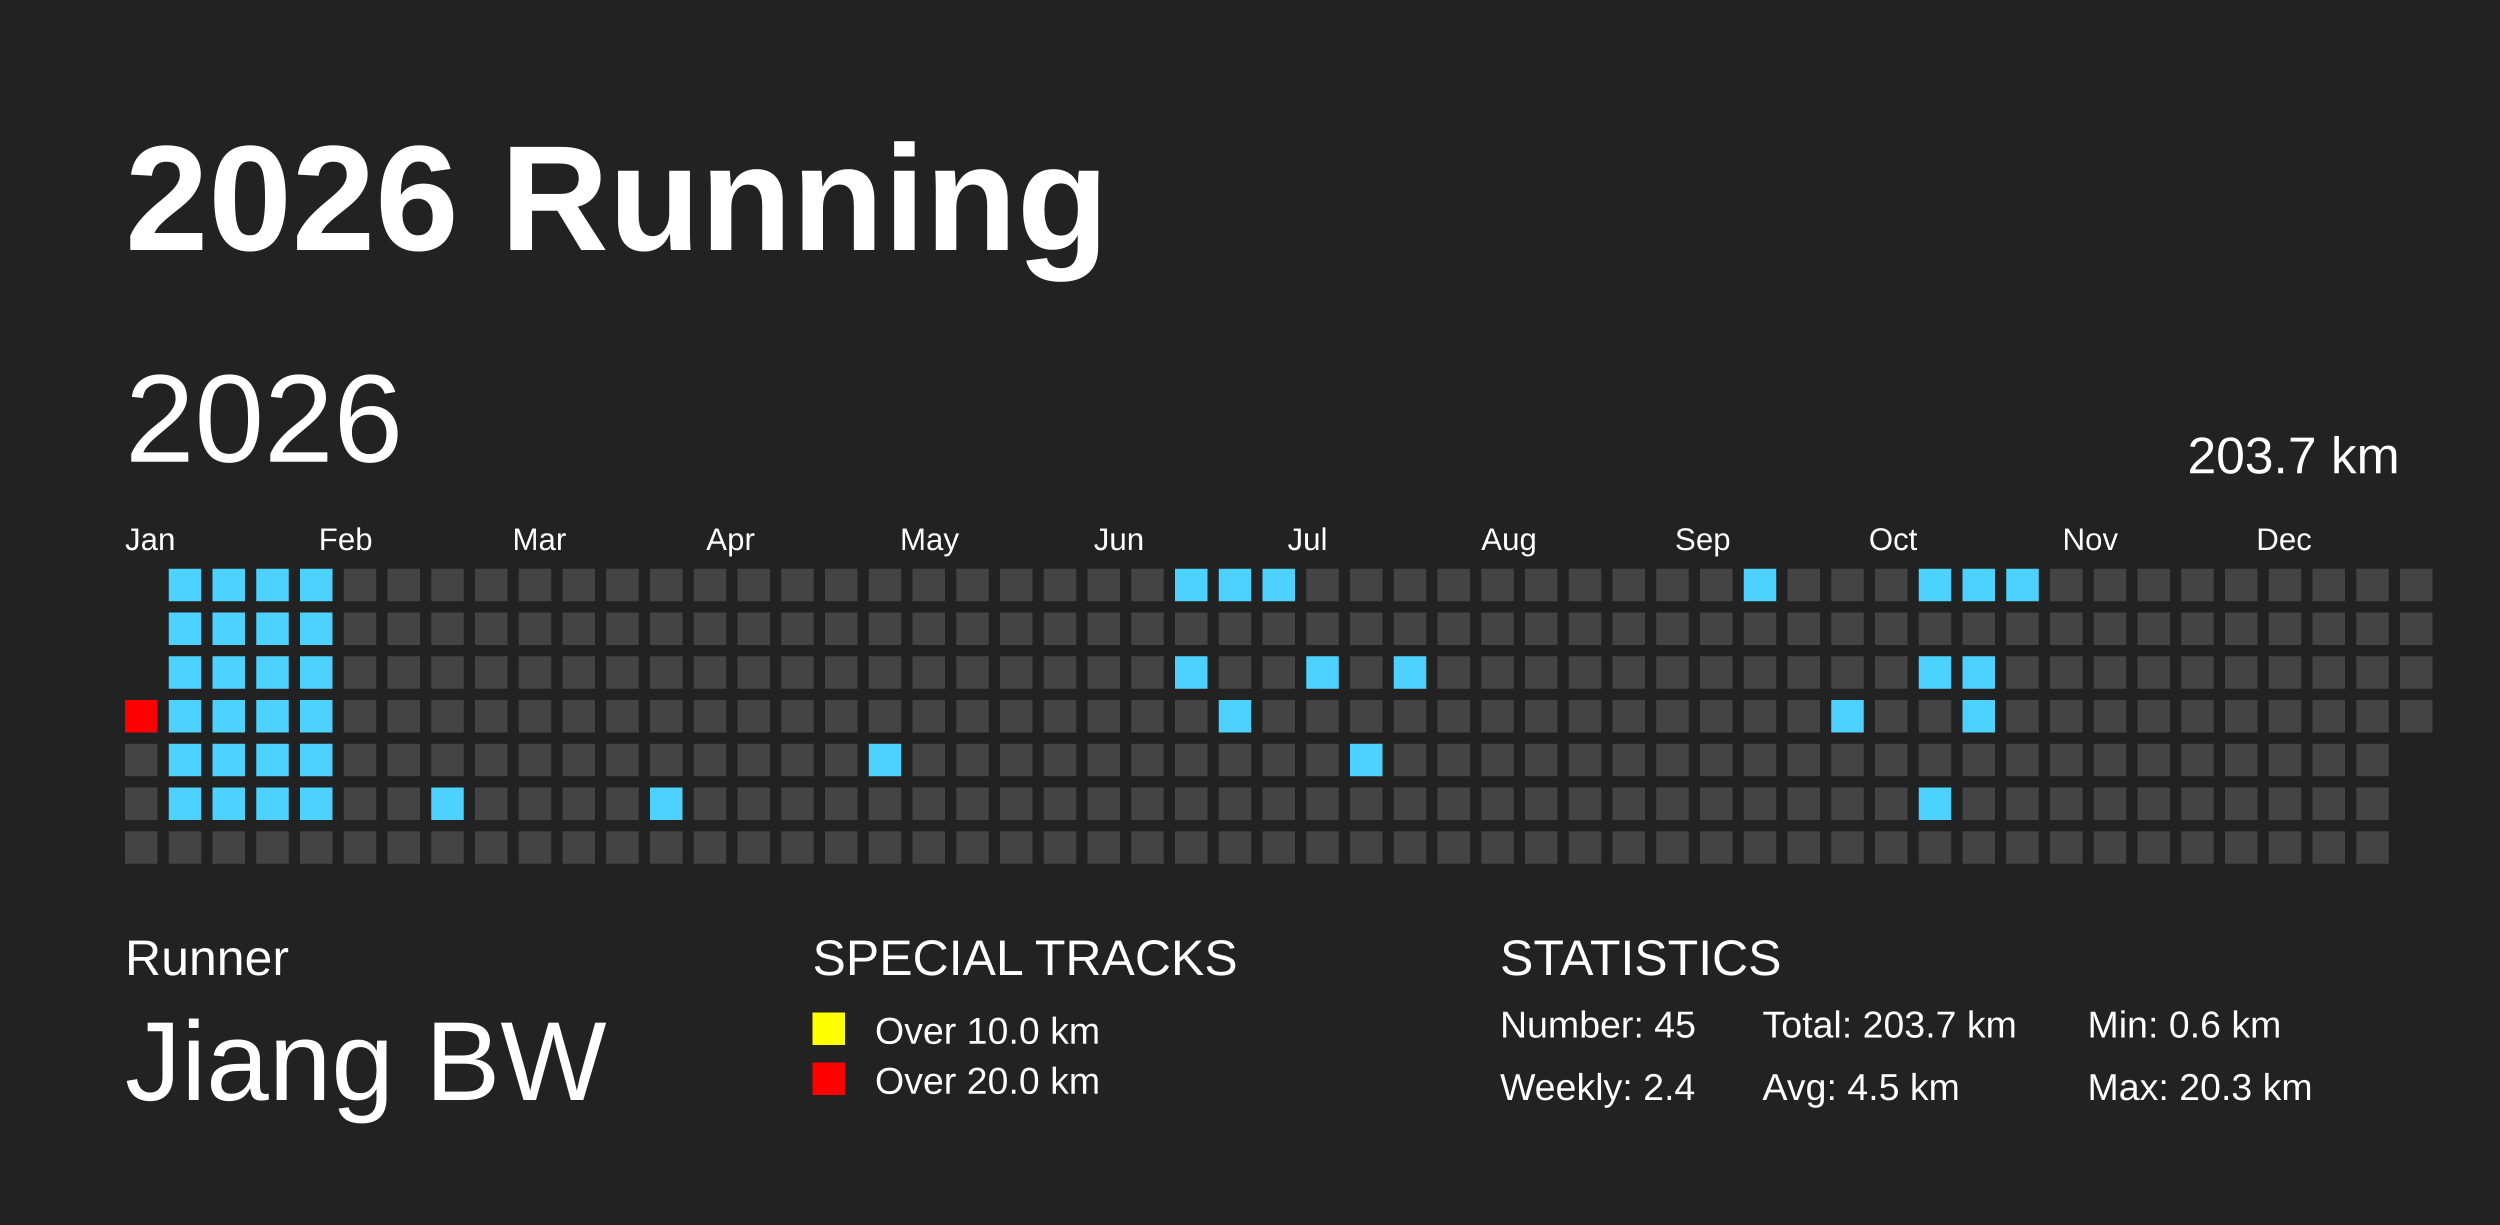
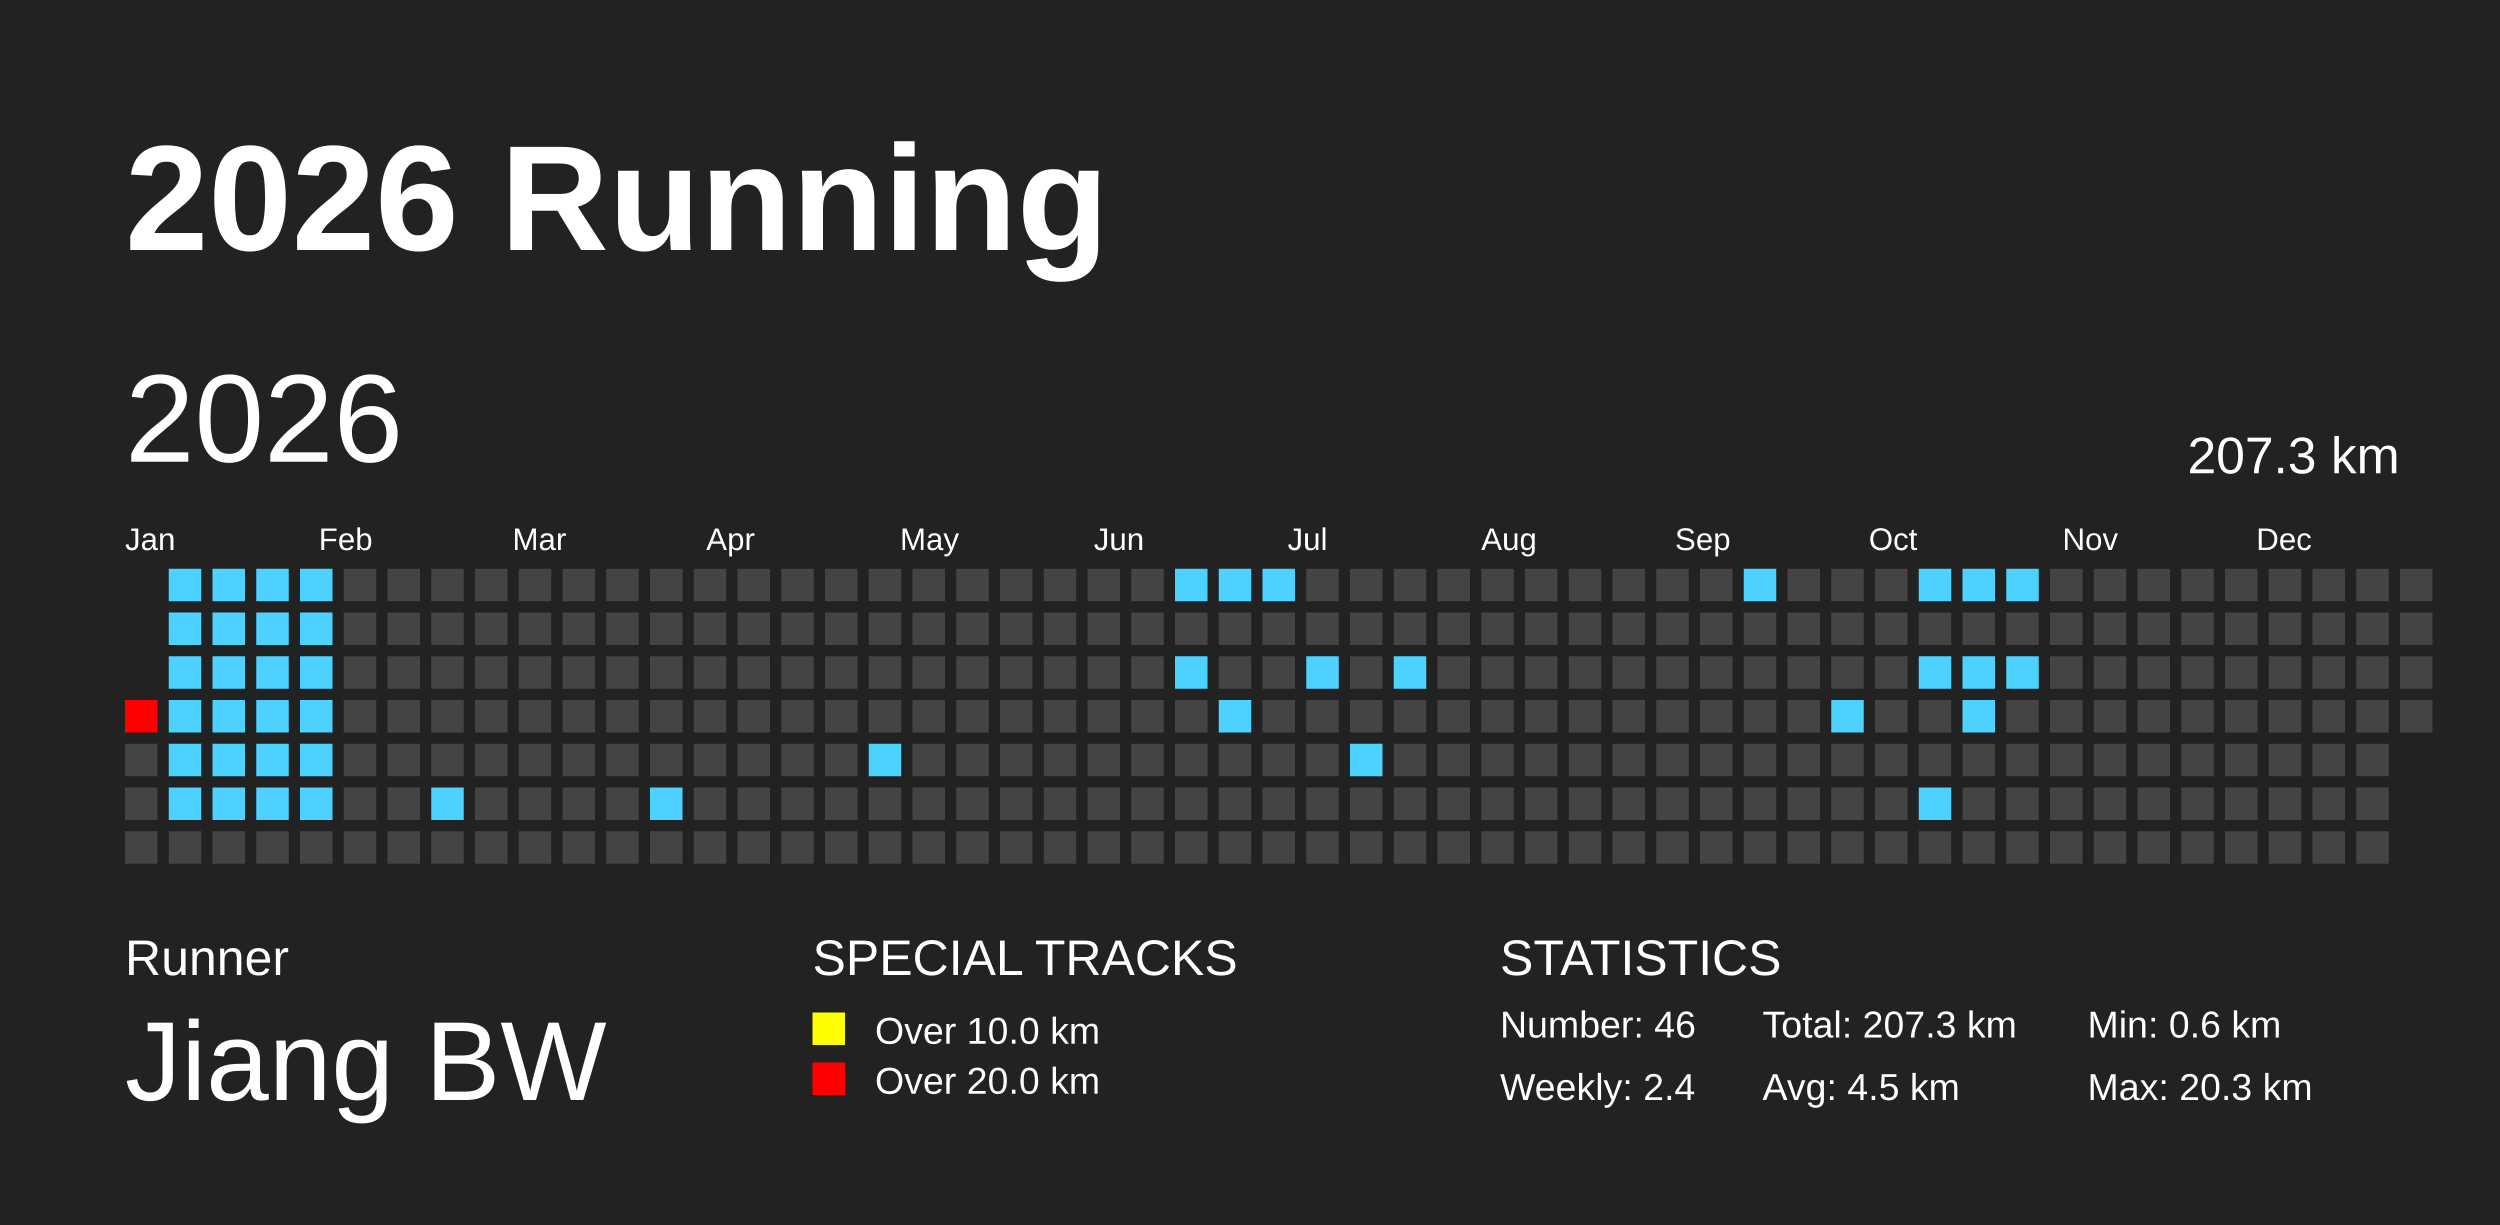
<svg xmlns="http://www.w3.org/2000/svg" baseProfile="full" height="98mm" version="1.1" viewBox="0,0,200,98" width="200mm">
  <defs />
  <rect fill="#222222" height="98" width="200" x="0" y="0" />
  <text fill="#FFFFFF" style="font-size:12px; font-family:Arial; font-weight:bold;" x="10" y="20">2026 Running</text>
  <text fill="#FFFFFF" style="font-size:4px; font-family:Arial" x="10" y="78">Runner</text>
  <text fill="#FFFFFF" style="font-size:9px; font-family:Arial" x="10" y="88">Jiang BW</text>
  <text fill="#FFFFFF" style="font-size:4px; font-family:Arial" x="65" y="78">SPECIAL TRACKS</text>
  <rect fill="yellow" height="2.6" width="2.6" x="65" y="81" />
  <text fill="#FFFFFF" style="font-size:3px; font-family:Arial" x="70" y="83.5">Over 10.0 km</text>
  <rect fill="red" height="2.6" width="2.6" x="65" y="85" />
  <text fill="#FFFFFF" style="font-size:3px; font-family:Arial" x="70" y="87.5">Over 20.0 km</text>
  <text fill="#FFFFFF" style="font-size:4px; font-family:Arial" x="120" y="78">STATISTICS</text>
-   <text fill="#FFFFFF" style="font-size:3px; font-family:Arial" x="120" y="83">Number: 45</text>
+   <text fill="#FFFFFF" style="font-size:3px; font-family:Arial" x="120" y="83">Number: 46</text>
  <text fill="#FFFFFF" style="font-size:3px; font-family:Arial" x="120" y="88">Weekly: 2.4</text>
-   <text fill="#FFFFFF" style="font-size:3px; font-family:Arial" x="141" y="83">Total: 203.7 km</text>
+   <text fill="#FFFFFF" style="font-size:3px; font-family:Arial" x="141" y="83">Total: 207.3 km</text>
  <text fill="#FFFFFF" style="font-size:3px; font-family:Arial" x="141" y="88">Avg: 4.5 km</text>
  <text fill="#FFFFFF" style="font-size:3px; font-family:Arial" x="167" y="83">Min: 0.6 km</text>
  <text fill="#FFFFFF" style="font-size:3px; font-family:Arial" x="167" y="88">Max: 20.3 km</text>
  <text dominant-baseline="hanging" fill="#FFFFFF" style="font-size:10.0px; font-family:Arial;" x="10" y="30">2026</text>
-   <text dominant-baseline="hanging" fill="#FFFFFF" style="font-size:4.125px; font-family:Arial;" x="175" y="35">203.7 km</text>
+   <text dominant-baseline="hanging" fill="#FFFFFF" style="font-size:4.125px; font-family:Arial;" x="175" y="35">207.3 km</text>
  <text fill="#FFFFFF" style="font-size:2.5px; font-family:Arial" x="10.0" y="44">Jan</text>
  <text fill="#FFFFFF" style="font-size:2.5px; font-family:Arial" x="25.5" y="44">Feb</text>
  <text fill="#FFFFFF" style="font-size:2.5px; font-family:Arial" x="41.0" y="44">Mar</text>
  <text fill="#FFFFFF" style="font-size:2.5px; font-family:Arial" x="56.5" y="44">Apr</text>
  <text fill="#FFFFFF" style="font-size:2.5px; font-family:Arial" x="72.0" y="44">May</text>
  <text fill="#FFFFFF" style="font-size:2.5px; font-family:Arial" x="87.5" y="44">Jun</text>
  <text fill="#FFFFFF" style="font-size:2.5px; font-family:Arial" x="103.0" y="44">Jul</text>
  <text fill="#FFFFFF" style="font-size:2.5px; font-family:Arial" x="118.5" y="44">Aug</text>
  <text fill="#FFFFFF" style="font-size:2.5px; font-family:Arial" x="134.0" y="44">Sep</text>
  <text fill="#FFFFFF" style="font-size:2.5px; font-family:Arial" x="149.5" y="44">Oct</text>
  <text fill="#FFFFFF" style="font-size:2.5px; font-family:Arial" x="165.0" y="44">Nov</text>
  <text fill="#FFFFFF" style="font-size:2.5px; font-family:Arial" x="180.5" y="44">Dec</text>
  <rect fill="red" height="2.6" width="2.6" x="10.0" y="56.0" />
  <rect fill="#444444" height="2.6" width="2.6" x="10.0" y="59.5" />
  <rect fill="#444444" height="2.6" width="2.6" x="10.0" y="63.0" />
  <rect fill="#444444" height="2.6" width="2.6" x="10.0" y="66.5" />
  <rect fill="#4dd2ff" height="2.6" width="2.6" x="13.5" y="45.5" />
  <rect fill="#4dd2ff" height="2.6" width="2.6" x="13.5" y="49.0" />
  <rect fill="#4dd2ff" height="2.6" width="2.6" x="13.5" y="52.5" />
  <rect fill="#4dd2ff" height="2.6" width="2.6" x="13.5" y="56.0" />
  <rect fill="#4dd2ff" height="2.6" width="2.6" x="13.5" y="59.5" />
  <rect fill="#4dd2ff" height="2.6" width="2.6" x="13.5" y="63.0" />
  <rect fill="#444444" height="2.6" width="2.6" x="13.5" y="66.5" />
  <rect fill="#4dd2ff" height="2.6" width="2.6" x="17.0" y="45.5" />
  <rect fill="#4dd2ff" height="2.6" width="2.6" x="17.0" y="49.0" />
  <rect fill="#4dd2ff" height="2.6" width="2.6" x="17.0" y="52.5" />
  <rect fill="#4dd2ff" height="2.6" width="2.6" x="17.0" y="56.0" />
  <rect fill="#4dd2ff" height="2.6" width="2.6" x="17.0" y="59.5" />
  <rect fill="#4dd2ff" height="2.6" width="2.6" x="17.0" y="63.0" />
  <rect fill="#444444" height="2.6" width="2.6" x="17.0" y="66.5" />
  <rect fill="#4dd2ff" height="2.6" width="2.6" x="20.5" y="45.5" />
  <rect fill="#4dd2ff" height="2.6" width="2.6" x="20.5" y="49.0" />
  <rect fill="#4dd2ff" height="2.6" width="2.6" x="20.5" y="52.5" />
  <rect fill="#4dd2ff" height="2.6" width="2.6" x="20.5" y="56.0" />
  <rect fill="#4dd2ff" height="2.6" width="2.6" x="20.5" y="59.5" />
  <rect fill="#4dd2ff" height="2.6" width="2.6" x="20.5" y="63.0" />
  <rect fill="#444444" height="2.6" width="2.6" x="20.5" y="66.5" />
  <rect fill="#4dd2ff" height="2.6" width="2.6" x="24.0" y="45.5" />
  <rect fill="#4dd2ff" height="2.6" width="2.6" x="24.0" y="49.0" />
  <rect fill="#4dd2ff" height="2.6" width="2.6" x="24.0" y="52.5" />
  <rect fill="#4dd2ff" height="2.6" width="2.6" x="24.0" y="56.0" />
  <rect fill="#4dd2ff" height="2.6" width="2.6" x="24.0" y="59.5" />
  <rect fill="#4dd2ff" height="2.6" width="2.6" x="24.0" y="63.0" />
  <rect fill="#444444" height="2.6" width="2.6" x="24.0" y="66.5" />
  <rect fill="#444444" height="2.6" width="2.6" x="27.5" y="45.5" />
  <rect fill="#444444" height="2.6" width="2.6" x="27.5" y="49.0" />
  <rect fill="#444444" height="2.6" width="2.6" x="27.5" y="52.5" />
  <rect fill="#444444" height="2.6" width="2.6" x="27.5" y="56.0" />
  <rect fill="#444444" height="2.6" width="2.6" x="27.5" y="59.5" />
  <rect fill="#444444" height="2.6" width="2.6" x="27.5" y="63.0" />
  <rect fill="#444444" height="2.6" width="2.6" x="27.5" y="66.5" />
  <rect fill="#444444" height="2.6" width="2.6" x="31.0" y="45.5" />
  <rect fill="#444444" height="2.6" width="2.6" x="31.0" y="49.0" />
  <rect fill="#444444" height="2.6" width="2.6" x="31.0" y="52.5" />
  <rect fill="#444444" height="2.6" width="2.6" x="31.0" y="56.0" />
  <rect fill="#444444" height="2.6" width="2.6" x="31.0" y="59.5" />
  <rect fill="#444444" height="2.6" width="2.6" x="31.0" y="63.0" />
  <rect fill="#444444" height="2.6" width="2.6" x="31.0" y="66.5" />
  <rect fill="#444444" height="2.6" width="2.6" x="34.5" y="45.5" />
  <rect fill="#444444" height="2.6" width="2.6" x="34.5" y="49.0" />
  <rect fill="#444444" height="2.6" width="2.6" x="34.5" y="52.5" />
  <rect fill="#444444" height="2.6" width="2.6" x="34.5" y="56.0" />
  <rect fill="#444444" height="2.6" width="2.6" x="34.5" y="59.5" />
  <rect fill="#4dd2ff" height="2.6" width="2.6" x="34.5" y="63.0" />
  <rect fill="#444444" height="2.6" width="2.6" x="34.5" y="66.5" />
  <rect fill="#444444" height="2.6" width="2.6" x="38.0" y="45.5" />
  <rect fill="#444444" height="2.6" width="2.6" x="38.0" y="49.0" />
  <rect fill="#444444" height="2.6" width="2.6" x="38.0" y="52.5" />
  <rect fill="#444444" height="2.6" width="2.6" x="38.0" y="56.0" />
  <rect fill="#444444" height="2.6" width="2.6" x="38.0" y="59.5" />
  <rect fill="#444444" height="2.6" width="2.6" x="38.0" y="63.0" />
  <rect fill="#444444" height="2.6" width="2.6" x="38.0" y="66.5" />
  <rect fill="#444444" height="2.6" width="2.6" x="41.5" y="45.5" />
  <rect fill="#444444" height="2.6" width="2.6" x="41.5" y="49.0" />
  <rect fill="#444444" height="2.6" width="2.6" x="41.5" y="52.5" />
  <rect fill="#444444" height="2.6" width="2.6" x="41.5" y="56.0" />
  <rect fill="#444444" height="2.6" width="2.6" x="41.5" y="59.5" />
  <rect fill="#444444" height="2.6" width="2.6" x="41.5" y="63.0" />
  <rect fill="#444444" height="2.6" width="2.6" x="41.5" y="66.5" />
  <rect fill="#444444" height="2.6" width="2.6" x="45.0" y="45.5" />
  <rect fill="#444444" height="2.6" width="2.6" x="45.0" y="49.0" />
  <rect fill="#444444" height="2.6" width="2.6" x="45.0" y="52.5" />
  <rect fill="#444444" height="2.6" width="2.6" x="45.0" y="56.0" />
  <rect fill="#444444" height="2.6" width="2.6" x="45.0" y="59.5" />
  <rect fill="#444444" height="2.6" width="2.6" x="45.0" y="63.0" />
  <rect fill="#444444" height="2.6" width="2.6" x="45.0" y="66.5" />
  <rect fill="#444444" height="2.6" width="2.6" x="48.5" y="45.5" />
  <rect fill="#444444" height="2.6" width="2.6" x="48.5" y="49.0" />
  <rect fill="#444444" height="2.6" width="2.6" x="48.5" y="52.5" />
  <rect fill="#444444" height="2.6" width="2.6" x="48.5" y="56.0" />
  <rect fill="#444444" height="2.6" width="2.6" x="48.5" y="59.5" />
  <rect fill="#444444" height="2.6" width="2.6" x="48.5" y="63.0" />
  <rect fill="#444444" height="2.6" width="2.6" x="48.5" y="66.5" />
  <rect fill="#444444" height="2.6" width="2.6" x="52.0" y="45.5" />
  <rect fill="#444444" height="2.6" width="2.6" x="52.0" y="49.0" />
  <rect fill="#444444" height="2.6" width="2.6" x="52.0" y="52.5" />
  <rect fill="#444444" height="2.6" width="2.6" x="52.0" y="56.0" />
  <rect fill="#444444" height="2.6" width="2.6" x="52.0" y="59.5" />
  <rect fill="#4dd2ff" height="2.6" width="2.6" x="52.0" y="63.0" />
  <rect fill="#444444" height="2.6" width="2.6" x="52.0" y="66.5" />
  <rect fill="#444444" height="2.6" width="2.6" x="55.5" y="45.5" />
  <rect fill="#444444" height="2.6" width="2.6" x="55.5" y="49.0" />
  <rect fill="#444444" height="2.6" width="2.6" x="55.5" y="52.5" />
  <rect fill="#444444" height="2.6" width="2.6" x="55.5" y="56.0" />
  <rect fill="#444444" height="2.6" width="2.6" x="55.5" y="59.5" />
  <rect fill="#444444" height="2.6" width="2.6" x="55.5" y="63.0" />
  <rect fill="#444444" height="2.6" width="2.6" x="55.5" y="66.5" />
  <rect fill="#444444" height="2.6" width="2.6" x="59.0" y="45.5" />
  <rect fill="#444444" height="2.6" width="2.6" x="59.0" y="49.0" />
  <rect fill="#444444" height="2.6" width="2.6" x="59.0" y="52.5" />
  <rect fill="#444444" height="2.6" width="2.6" x="59.0" y="56.0" />
  <rect fill="#444444" height="2.6" width="2.6" x="59.0" y="59.5" />
  <rect fill="#444444" height="2.6" width="2.6" x="59.0" y="63.0" />
  <rect fill="#444444" height="2.6" width="2.6" x="59.0" y="66.5" />
  <rect fill="#444444" height="2.6" width="2.6" x="62.5" y="45.5" />
  <rect fill="#444444" height="2.6" width="2.6" x="62.5" y="49.0" />
  <rect fill="#444444" height="2.6" width="2.6" x="62.5" y="52.5" />
  <rect fill="#444444" height="2.6" width="2.6" x="62.5" y="56.0" />
  <rect fill="#444444" height="2.6" width="2.6" x="62.5" y="59.5" />
  <rect fill="#444444" height="2.6" width="2.6" x="62.5" y="63.0" />
  <rect fill="#444444" height="2.6" width="2.6" x="62.5" y="66.5" />
  <rect fill="#444444" height="2.6" width="2.6" x="66.0" y="45.5" />
  <rect fill="#444444" height="2.6" width="2.6" x="66.0" y="49.0" />
  <rect fill="#444444" height="2.6" width="2.6" x="66.0" y="52.5" />
  <rect fill="#444444" height="2.6" width="2.6" x="66.0" y="56.0" />
  <rect fill="#444444" height="2.6" width="2.6" x="66.0" y="59.5" />
  <rect fill="#444444" height="2.6" width="2.6" x="66.0" y="63.0" />
  <rect fill="#444444" height="2.6" width="2.6" x="66.0" y="66.5" />
  <rect fill="#444444" height="2.6" width="2.6" x="69.5" y="45.5" />
  <rect fill="#444444" height="2.6" width="2.6" x="69.5" y="49.0" />
  <rect fill="#444444" height="2.6" width="2.6" x="69.5" y="52.5" />
  <rect fill="#444444" height="2.6" width="2.6" x="69.5" y="56.0" />
  <rect fill="#4dd2ff" height="2.6" width="2.6" x="69.5" y="59.5" />
  <rect fill="#444444" height="2.6" width="2.6" x="69.5" y="63.0" />
  <rect fill="#444444" height="2.6" width="2.6" x="69.5" y="66.5" />
  <rect fill="#444444" height="2.6" width="2.6" x="73.0" y="45.5" />
  <rect fill="#444444" height="2.6" width="2.6" x="73.0" y="49.0" />
  <rect fill="#444444" height="2.6" width="2.6" x="73.0" y="52.5" />
  <rect fill="#444444" height="2.6" width="2.6" x="73.0" y="56.0" />
  <rect fill="#444444" height="2.6" width="2.6" x="73.0" y="59.5" />
  <rect fill="#444444" height="2.6" width="2.6" x="73.0" y="63.0" />
  <rect fill="#444444" height="2.6" width="2.6" x="73.0" y="66.5" />
  <rect fill="#444444" height="2.6" width="2.6" x="76.5" y="45.5" />
  <rect fill="#444444" height="2.6" width="2.6" x="76.5" y="49.0" />
  <rect fill="#444444" height="2.6" width="2.6" x="76.5" y="52.5" />
  <rect fill="#444444" height="2.6" width="2.6" x="76.5" y="56.0" />
  <rect fill="#444444" height="2.6" width="2.6" x="76.5" y="59.5" />
  <rect fill="#444444" height="2.6" width="2.6" x="76.5" y="63.0" />
  <rect fill="#444444" height="2.6" width="2.6" x="76.5" y="66.5" />
  <rect fill="#444444" height="2.6" width="2.6" x="80.0" y="45.5" />
  <rect fill="#444444" height="2.6" width="2.6" x="80.0" y="49.0" />
  <rect fill="#444444" height="2.6" width="2.6" x="80.0" y="52.5" />
  <rect fill="#444444" height="2.6" width="2.6" x="80.0" y="56.0" />
  <rect fill="#444444" height="2.6" width="2.6" x="80.0" y="59.5" />
  <rect fill="#444444" height="2.6" width="2.6" x="80.0" y="63.0" />
  <rect fill="#444444" height="2.6" width="2.6" x="80.0" y="66.5" />
  <rect fill="#444444" height="2.6" width="2.6" x="83.5" y="45.5" />
  <rect fill="#444444" height="2.6" width="2.6" x="83.5" y="49.0" />
  <rect fill="#444444" height="2.6" width="2.6" x="83.5" y="52.5" />
  <rect fill="#444444" height="2.6" width="2.6" x="83.5" y="56.0" />
  <rect fill="#444444" height="2.6" width="2.6" x="83.5" y="59.5" />
  <rect fill="#444444" height="2.6" width="2.6" x="83.5" y="63.0" />
  <rect fill="#444444" height="2.6" width="2.6" x="83.5" y="66.5" />
  <rect fill="#444444" height="2.6" width="2.6" x="87.0" y="45.5" />
  <rect fill="#444444" height="2.6" width="2.6" x="87.0" y="49.0" />
  <rect fill="#444444" height="2.6" width="2.6" x="87.0" y="52.5" />
  <rect fill="#444444" height="2.6" width="2.6" x="87.0" y="56.0" />
  <rect fill="#444444" height="2.6" width="2.6" x="87.0" y="59.5" />
  <rect fill="#444444" height="2.6" width="2.6" x="87.0" y="63.0" />
  <rect fill="#444444" height="2.6" width="2.6" x="87.0" y="66.5" />
  <rect fill="#444444" height="2.6" width="2.6" x="90.5" y="45.5" />
  <rect fill="#444444" height="2.6" width="2.6" x="90.5" y="49.0" />
  <rect fill="#444444" height="2.6" width="2.6" x="90.5" y="52.5" />
  <rect fill="#444444" height="2.6" width="2.6" x="90.5" y="56.0" />
  <rect fill="#444444" height="2.6" width="2.6" x="90.5" y="59.5" />
  <rect fill="#444444" height="2.6" width="2.6" x="90.5" y="63.0" />
  <rect fill="#444444" height="2.6" width="2.6" x="90.5" y="66.5" />
  <rect fill="#4dd2ff" height="2.6" width="2.6" x="94.0" y="45.5" />
  <rect fill="#444444" height="2.6" width="2.6" x="94.0" y="49.0" />
  <rect fill="#4dd2ff" height="2.6" width="2.6" x="94.0" y="52.5" />
  <rect fill="#444444" height="2.6" width="2.6" x="94.0" y="56.0" />
  <rect fill="#444444" height="2.6" width="2.6" x="94.0" y="59.5" />
  <rect fill="#444444" height="2.6" width="2.6" x="94.0" y="63.0" />
  <rect fill="#444444" height="2.6" width="2.6" x="94.0" y="66.5" />
  <rect fill="#4dd2ff" height="2.6" width="2.6" x="97.5" y="45.5" />
  <rect fill="#444444" height="2.6" width="2.6" x="97.5" y="49.0" />
  <rect fill="#444444" height="2.6" width="2.6" x="97.5" y="52.5" />
  <rect fill="#4dd2ff" height="2.6" width="2.6" x="97.5" y="56.0" />
  <rect fill="#444444" height="2.6" width="2.6" x="97.5" y="59.5" />
  <rect fill="#444444" height="2.6" width="2.6" x="97.5" y="63.0" />
  <rect fill="#444444" height="2.6" width="2.6" x="97.5" y="66.5" />
  <rect fill="#4dd2ff" height="2.6" width="2.6" x="101.0" y="45.5" />
  <rect fill="#444444" height="2.6" width="2.6" x="101.0" y="49.0" />
  <rect fill="#444444" height="2.6" width="2.6" x="101.0" y="52.5" />
  <rect fill="#444444" height="2.6" width="2.6" x="101.0" y="56.0" />
  <rect fill="#444444" height="2.6" width="2.6" x="101.0" y="59.5" />
  <rect fill="#444444" height="2.6" width="2.6" x="101.0" y="63.0" />
  <rect fill="#444444" height="2.6" width="2.6" x="101.0" y="66.5" />
  <rect fill="#444444" height="2.6" width="2.6" x="104.5" y="45.5" />
  <rect fill="#444444" height="2.6" width="2.6" x="104.5" y="49.0" />
  <rect fill="#4dd2ff" height="2.6" width="2.6" x="104.5" y="52.5" />
  <rect fill="#444444" height="2.6" width="2.6" x="104.5" y="56.0" />
  <rect fill="#444444" height="2.6" width="2.6" x="104.5" y="59.5" />
  <rect fill="#444444" height="2.6" width="2.6" x="104.5" y="63.0" />
  <rect fill="#444444" height="2.6" width="2.6" x="104.5" y="66.5" />
  <rect fill="#444444" height="2.6" width="2.6" x="108.0" y="45.5" />
  <rect fill="#444444" height="2.6" width="2.6" x="108.0" y="49.0" />
  <rect fill="#444444" height="2.6" width="2.6" x="108.0" y="52.5" />
  <rect fill="#444444" height="2.6" width="2.6" x="108.0" y="56.0" />
  <rect fill="#4dd2ff" height="2.6" width="2.6" x="108.0" y="59.5" />
  <rect fill="#444444" height="2.6" width="2.6" x="108.0" y="63.0" />
  <rect fill="#444444" height="2.6" width="2.6" x="108.0" y="66.5" />
  <rect fill="#444444" height="2.6" width="2.6" x="111.5" y="45.5" />
  <rect fill="#444444" height="2.6" width="2.6" x="111.5" y="49.0" />
  <rect fill="#4dd2ff" height="2.6" width="2.6" x="111.5" y="52.5" />
  <rect fill="#444444" height="2.6" width="2.6" x="111.5" y="56.0" />
  <rect fill="#444444" height="2.6" width="2.6" x="111.5" y="59.5" />
  <rect fill="#444444" height="2.6" width="2.6" x="111.5" y="63.0" />
  <rect fill="#444444" height="2.6" width="2.6" x="111.5" y="66.5" />
  <rect fill="#444444" height="2.6" width="2.6" x="115.0" y="45.5" />
  <rect fill="#444444" height="2.6" width="2.6" x="115.0" y="49.0" />
  <rect fill="#444444" height="2.6" width="2.6" x="115.0" y="52.5" />
  <rect fill="#444444" height="2.6" width="2.6" x="115.0" y="56.0" />
  <rect fill="#444444" height="2.6" width="2.6" x="115.0" y="59.5" />
  <rect fill="#444444" height="2.6" width="2.6" x="115.0" y="63.0" />
  <rect fill="#444444" height="2.6" width="2.6" x="115.0" y="66.5" />
  <rect fill="#444444" height="2.6" width="2.6" x="118.5" y="45.5" />
  <rect fill="#444444" height="2.6" width="2.6" x="118.5" y="49.0" />
  <rect fill="#444444" height="2.6" width="2.6" x="118.5" y="52.5" />
  <rect fill="#444444" height="2.6" width="2.6" x="118.5" y="56.0" />
  <rect fill="#444444" height="2.6" width="2.6" x="118.5" y="59.5" />
  <rect fill="#444444" height="2.6" width="2.6" x="118.5" y="63.0" />
  <rect fill="#444444" height="2.6" width="2.6" x="118.5" y="66.5" />
  <rect fill="#444444" height="2.6" width="2.6" x="122.0" y="45.5" />
  <rect fill="#444444" height="2.6" width="2.6" x="122.0" y="49.0" />
  <rect fill="#444444" height="2.6" width="2.6" x="122.0" y="52.5" />
  <rect fill="#444444" height="2.6" width="2.6" x="122.0" y="56.0" />
  <rect fill="#444444" height="2.6" width="2.6" x="122.0" y="59.5" />
  <rect fill="#444444" height="2.6" width="2.6" x="122.0" y="63.0" />
  <rect fill="#444444" height="2.6" width="2.6" x="122.0" y="66.5" />
  <rect fill="#444444" height="2.6" width="2.6" x="125.5" y="45.5" />
  <rect fill="#444444" height="2.6" width="2.6" x="125.5" y="49.0" />
  <rect fill="#444444" height="2.6" width="2.6" x="125.5" y="52.5" />
  <rect fill="#444444" height="2.6" width="2.6" x="125.5" y="56.0" />
  <rect fill="#444444" height="2.6" width="2.6" x="125.5" y="59.5" />
  <rect fill="#444444" height="2.6" width="2.6" x="125.5" y="63.0" />
  <rect fill="#444444" height="2.6" width="2.6" x="125.5" y="66.5" />
  <rect fill="#444444" height="2.6" width="2.6" x="129.0" y="45.5" />
  <rect fill="#444444" height="2.6" width="2.6" x="129.0" y="49.0" />
  <rect fill="#444444" height="2.6" width="2.6" x="129.0" y="52.5" />
  <rect fill="#444444" height="2.6" width="2.6" x="129.0" y="56.0" />
  <rect fill="#444444" height="2.6" width="2.6" x="129.0" y="59.5" />
  <rect fill="#444444" height="2.6" width="2.6" x="129.0" y="63.0" />
  <rect fill="#444444" height="2.6" width="2.6" x="129.0" y="66.5" />
  <rect fill="#444444" height="2.6" width="2.6" x="132.5" y="45.5" />
  <rect fill="#444444" height="2.6" width="2.6" x="132.5" y="49.0" />
  <rect fill="#444444" height="2.6" width="2.6" x="132.5" y="52.5" />
  <rect fill="#444444" height="2.6" width="2.6" x="132.5" y="56.0" />
  <rect fill="#444444" height="2.6" width="2.6" x="132.5" y="59.5" />
  <rect fill="#444444" height="2.6" width="2.6" x="132.5" y="63.0" />
  <rect fill="#444444" height="2.6" width="2.6" x="132.5" y="66.5" />
  <rect fill="#444444" height="2.6" width="2.6" x="136.0" y="45.5" />
  <rect fill="#444444" height="2.6" width="2.6" x="136.0" y="49.0" />
  <rect fill="#444444" height="2.6" width="2.6" x="136.0" y="52.5" />
  <rect fill="#444444" height="2.6" width="2.6" x="136.0" y="56.0" />
  <rect fill="#444444" height="2.6" width="2.6" x="136.0" y="59.5" />
  <rect fill="#444444" height="2.6" width="2.6" x="136.0" y="63.0" />
  <rect fill="#444444" height="2.6" width="2.6" x="136.0" y="66.5" />
  <rect fill="#4dd2ff" height="2.6" width="2.6" x="139.5" y="45.5" />
  <rect fill="#444444" height="2.6" width="2.6" x="139.5" y="49.0" />
  <rect fill="#444444" height="2.6" width="2.6" x="139.5" y="52.5" />
  <rect fill="#444444" height="2.6" width="2.6" x="139.5" y="56.0" />
  <rect fill="#444444" height="2.6" width="2.6" x="139.5" y="59.5" />
  <rect fill="#444444" height="2.6" width="2.6" x="139.5" y="63.0" />
  <rect fill="#444444" height="2.6" width="2.6" x="139.5" y="66.5" />
  <rect fill="#444444" height="2.6" width="2.6" x="143.0" y="45.5" />
  <rect fill="#444444" height="2.6" width="2.6" x="143.0" y="49.0" />
  <rect fill="#444444" height="2.6" width="2.6" x="143.0" y="52.5" />
  <rect fill="#444444" height="2.6" width="2.6" x="143.0" y="56.0" />
  <rect fill="#444444" height="2.6" width="2.6" x="143.0" y="59.5" />
  <rect fill="#444444" height="2.6" width="2.6" x="143.0" y="63.0" />
  <rect fill="#444444" height="2.6" width="2.6" x="143.0" y="66.5" />
  <rect fill="#444444" height="2.6" width="2.6" x="146.5" y="45.5" />
  <rect fill="#444444" height="2.6" width="2.6" x="146.5" y="49.0" />
  <rect fill="#444444" height="2.6" width="2.6" x="146.5" y="52.5" />
  <rect fill="#4dd2ff" height="2.6" width="2.6" x="146.5" y="56.0" />
  <rect fill="#444444" height="2.6" width="2.6" x="146.5" y="59.5" />
  <rect fill="#444444" height="2.6" width="2.6" x="146.5" y="63.0" />
  <rect fill="#444444" height="2.6" width="2.6" x="146.5" y="66.5" />
  <rect fill="#444444" height="2.6" width="2.6" x="150.0" y="45.5" />
  <rect fill="#444444" height="2.6" width="2.6" x="150.0" y="49.0" />
  <rect fill="#444444" height="2.6" width="2.6" x="150.0" y="52.5" />
  <rect fill="#444444" height="2.6" width="2.6" x="150.0" y="56.0" />
  <rect fill="#444444" height="2.6" width="2.6" x="150.0" y="59.5" />
  <rect fill="#444444" height="2.6" width="2.6" x="150.0" y="63.0" />
  <rect fill="#444444" height="2.6" width="2.6" x="150.0" y="66.5" />
  <rect fill="#4dd2ff" height="2.6" width="2.6" x="153.5" y="45.5" />
  <rect fill="#444444" height="2.6" width="2.6" x="153.5" y="49.0" />
  <rect fill="#4dd2ff" height="2.6" width="2.6" x="153.5" y="52.5" />
  <rect fill="#444444" height="2.6" width="2.6" x="153.5" y="56.0" />
  <rect fill="#444444" height="2.6" width="2.6" x="153.5" y="59.5" />
  <rect fill="#4dd2ff" height="2.6" width="2.6" x="153.5" y="63.0" />
  <rect fill="#444444" height="2.6" width="2.6" x="153.5" y="66.5" />
  <rect fill="#4dd2ff" height="2.6" width="2.6" x="157.0" y="45.5" />
  <rect fill="#444444" height="2.6" width="2.6" x="157.0" y="49.0" />
  <rect fill="#4dd2ff" height="2.6" width="2.6" x="157.0" y="52.5" />
  <rect fill="#4dd2ff" height="2.6" width="2.6" x="157.0" y="56.0" />
  <rect fill="#444444" height="2.6" width="2.6" x="157.0" y="59.5" />
  <rect fill="#444444" height="2.6" width="2.6" x="157.0" y="63.0" />
  <rect fill="#444444" height="2.6" width="2.6" x="157.0" y="66.5" />
  <rect fill="#4dd2ff" height="2.6" width="2.6" x="160.5" y="45.5" />
  <rect fill="#444444" height="2.6" width="2.6" x="160.5" y="49.0" />
-   <rect fill="#444444" height="2.6" width="2.6" x="160.5" y="52.5" />
+   <rect fill="#4dd2ff" height="2.6" width="2.6" x="160.5" y="52.5" />
  <rect fill="#444444" height="2.6" width="2.6" x="160.5" y="56.0" />
  <rect fill="#444444" height="2.6" width="2.6" x="160.5" y="59.5" />
  <rect fill="#444444" height="2.6" width="2.6" x="160.5" y="63.0" />
  <rect fill="#444444" height="2.6" width="2.6" x="160.5" y="66.5" />
  <rect fill="#444444" height="2.6" width="2.6" x="164.0" y="45.5" />
  <rect fill="#444444" height="2.6" width="2.6" x="164.0" y="49.0" />
  <rect fill="#444444" height="2.6" width="2.6" x="164.0" y="52.5" />
  <rect fill="#444444" height="2.6" width="2.6" x="164.0" y="56.0" />
  <rect fill="#444444" height="2.6" width="2.6" x="164.0" y="59.5" />
  <rect fill="#444444" height="2.6" width="2.6" x="164.0" y="63.0" />
  <rect fill="#444444" height="2.6" width="2.6" x="164.0" y="66.5" />
  <rect fill="#444444" height="2.6" width="2.6" x="167.5" y="45.5" />
  <rect fill="#444444" height="2.6" width="2.6" x="167.5" y="49.0" />
  <rect fill="#444444" height="2.6" width="2.6" x="167.5" y="52.5" />
  <rect fill="#444444" height="2.6" width="2.6" x="167.5" y="56.0" />
  <rect fill="#444444" height="2.6" width="2.6" x="167.5" y="59.5" />
  <rect fill="#444444" height="2.6" width="2.6" x="167.5" y="63.0" />
  <rect fill="#444444" height="2.6" width="2.6" x="167.5" y="66.5" />
  <rect fill="#444444" height="2.6" width="2.6" x="171.0" y="45.5" />
  <rect fill="#444444" height="2.6" width="2.6" x="171.0" y="49.0" />
  <rect fill="#444444" height="2.6" width="2.6" x="171.0" y="52.5" />
  <rect fill="#444444" height="2.6" width="2.6" x="171.0" y="56.0" />
  <rect fill="#444444" height="2.6" width="2.6" x="171.0" y="59.5" />
  <rect fill="#444444" height="2.6" width="2.6" x="171.0" y="63.0" />
  <rect fill="#444444" height="2.6" width="2.6" x="171.0" y="66.5" />
  <rect fill="#444444" height="2.6" width="2.6" x="174.5" y="45.5" />
  <rect fill="#444444" height="2.6" width="2.6" x="174.5" y="49.0" />
  <rect fill="#444444" height="2.6" width="2.6" x="174.5" y="52.5" />
  <rect fill="#444444" height="2.6" width="2.6" x="174.5" y="56.0" />
  <rect fill="#444444" height="2.6" width="2.6" x="174.5" y="59.5" />
  <rect fill="#444444" height="2.6" width="2.6" x="174.5" y="63.0" />
  <rect fill="#444444" height="2.6" width="2.6" x="174.5" y="66.5" />
  <rect fill="#444444" height="2.6" width="2.6" x="178.0" y="45.5" />
  <rect fill="#444444" height="2.6" width="2.6" x="178.0" y="49.0" />
  <rect fill="#444444" height="2.6" width="2.6" x="178.0" y="52.5" />
  <rect fill="#444444" height="2.6" width="2.6" x="178.0" y="56.0" />
  <rect fill="#444444" height="2.6" width="2.6" x="178.0" y="59.5" />
  <rect fill="#444444" height="2.6" width="2.6" x="178.0" y="63.0" />
  <rect fill="#444444" height="2.6" width="2.6" x="178.0" y="66.5" />
  <rect fill="#444444" height="2.6" width="2.6" x="181.5" y="45.5" />
  <rect fill="#444444" height="2.6" width="2.6" x="181.5" y="49.0" />
  <rect fill="#444444" height="2.6" width="2.6" x="181.5" y="52.5" />
  <rect fill="#444444" height="2.6" width="2.6" x="181.5" y="56.0" />
  <rect fill="#444444" height="2.6" width="2.6" x="181.5" y="59.5" />
  <rect fill="#444444" height="2.6" width="2.6" x="181.5" y="63.0" />
  <rect fill="#444444" height="2.6" width="2.6" x="181.5" y="66.5" />
  <rect fill="#444444" height="2.6" width="2.6" x="185.0" y="45.5" />
  <rect fill="#444444" height="2.6" width="2.6" x="185.0" y="49.0" />
  <rect fill="#444444" height="2.6" width="2.6" x="185.0" y="52.5" />
  <rect fill="#444444" height="2.6" width="2.6" x="185.0" y="56.0" />
  <rect fill="#444444" height="2.6" width="2.6" x="185.0" y="59.5" />
  <rect fill="#444444" height="2.6" width="2.6" x="185.0" y="63.0" />
  <rect fill="#444444" height="2.6" width="2.6" x="185.0" y="66.5" />
  <rect fill="#444444" height="2.6" width="2.6" x="188.5" y="45.5" />
  <rect fill="#444444" height="2.6" width="2.6" x="188.5" y="49.0" />
  <rect fill="#444444" height="2.6" width="2.6" x="188.5" y="52.5" />
  <rect fill="#444444" height="2.6" width="2.6" x="188.5" y="56.0" />
  <rect fill="#444444" height="2.6" width="2.6" x="188.5" y="59.5" />
  <rect fill="#444444" height="2.6" width="2.6" x="188.5" y="63.0" />
  <rect fill="#444444" height="2.6" width="2.6" x="188.5" y="66.5" />
  <rect fill="#444444" height="2.6" width="2.6" x="192.0" y="45.5" />
  <rect fill="#444444" height="2.6" width="2.6" x="192.0" y="49.0" />
  <rect fill="#444444" height="2.6" width="2.6" x="192.0" y="52.5" />
  <rect fill="#444444" height="2.6" width="2.6" x="192.0" y="56.0" />
</svg>
